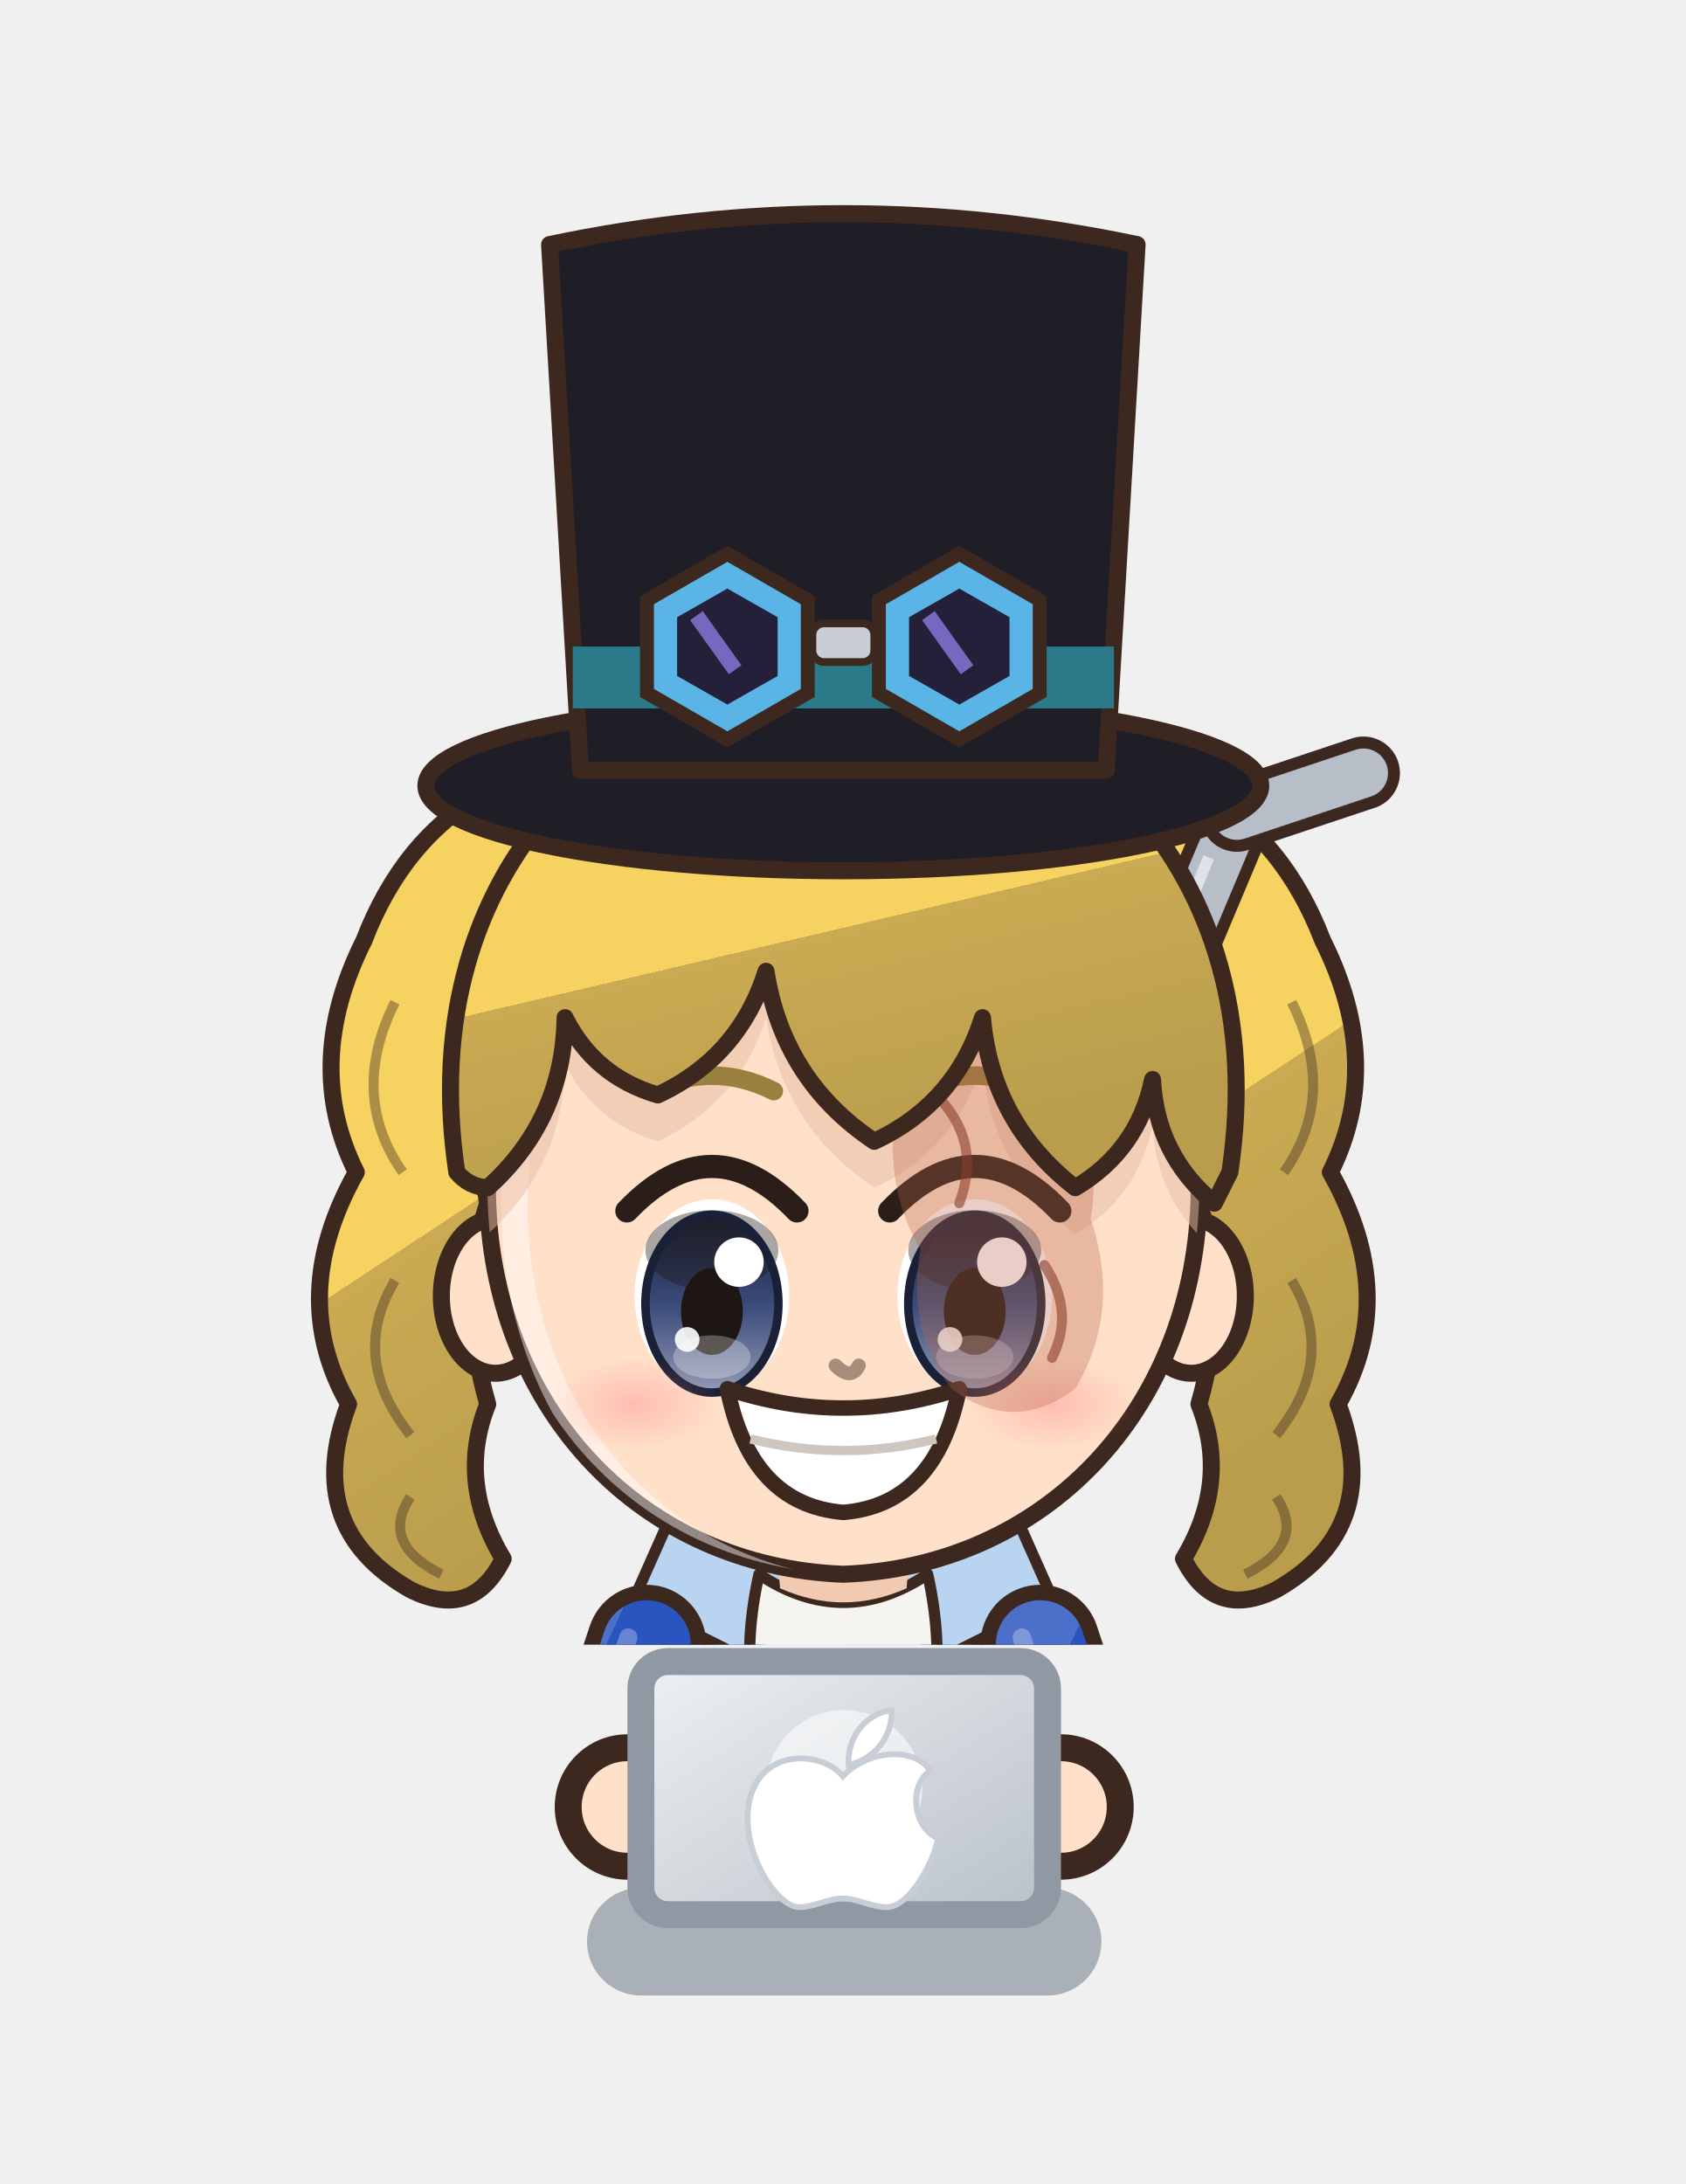
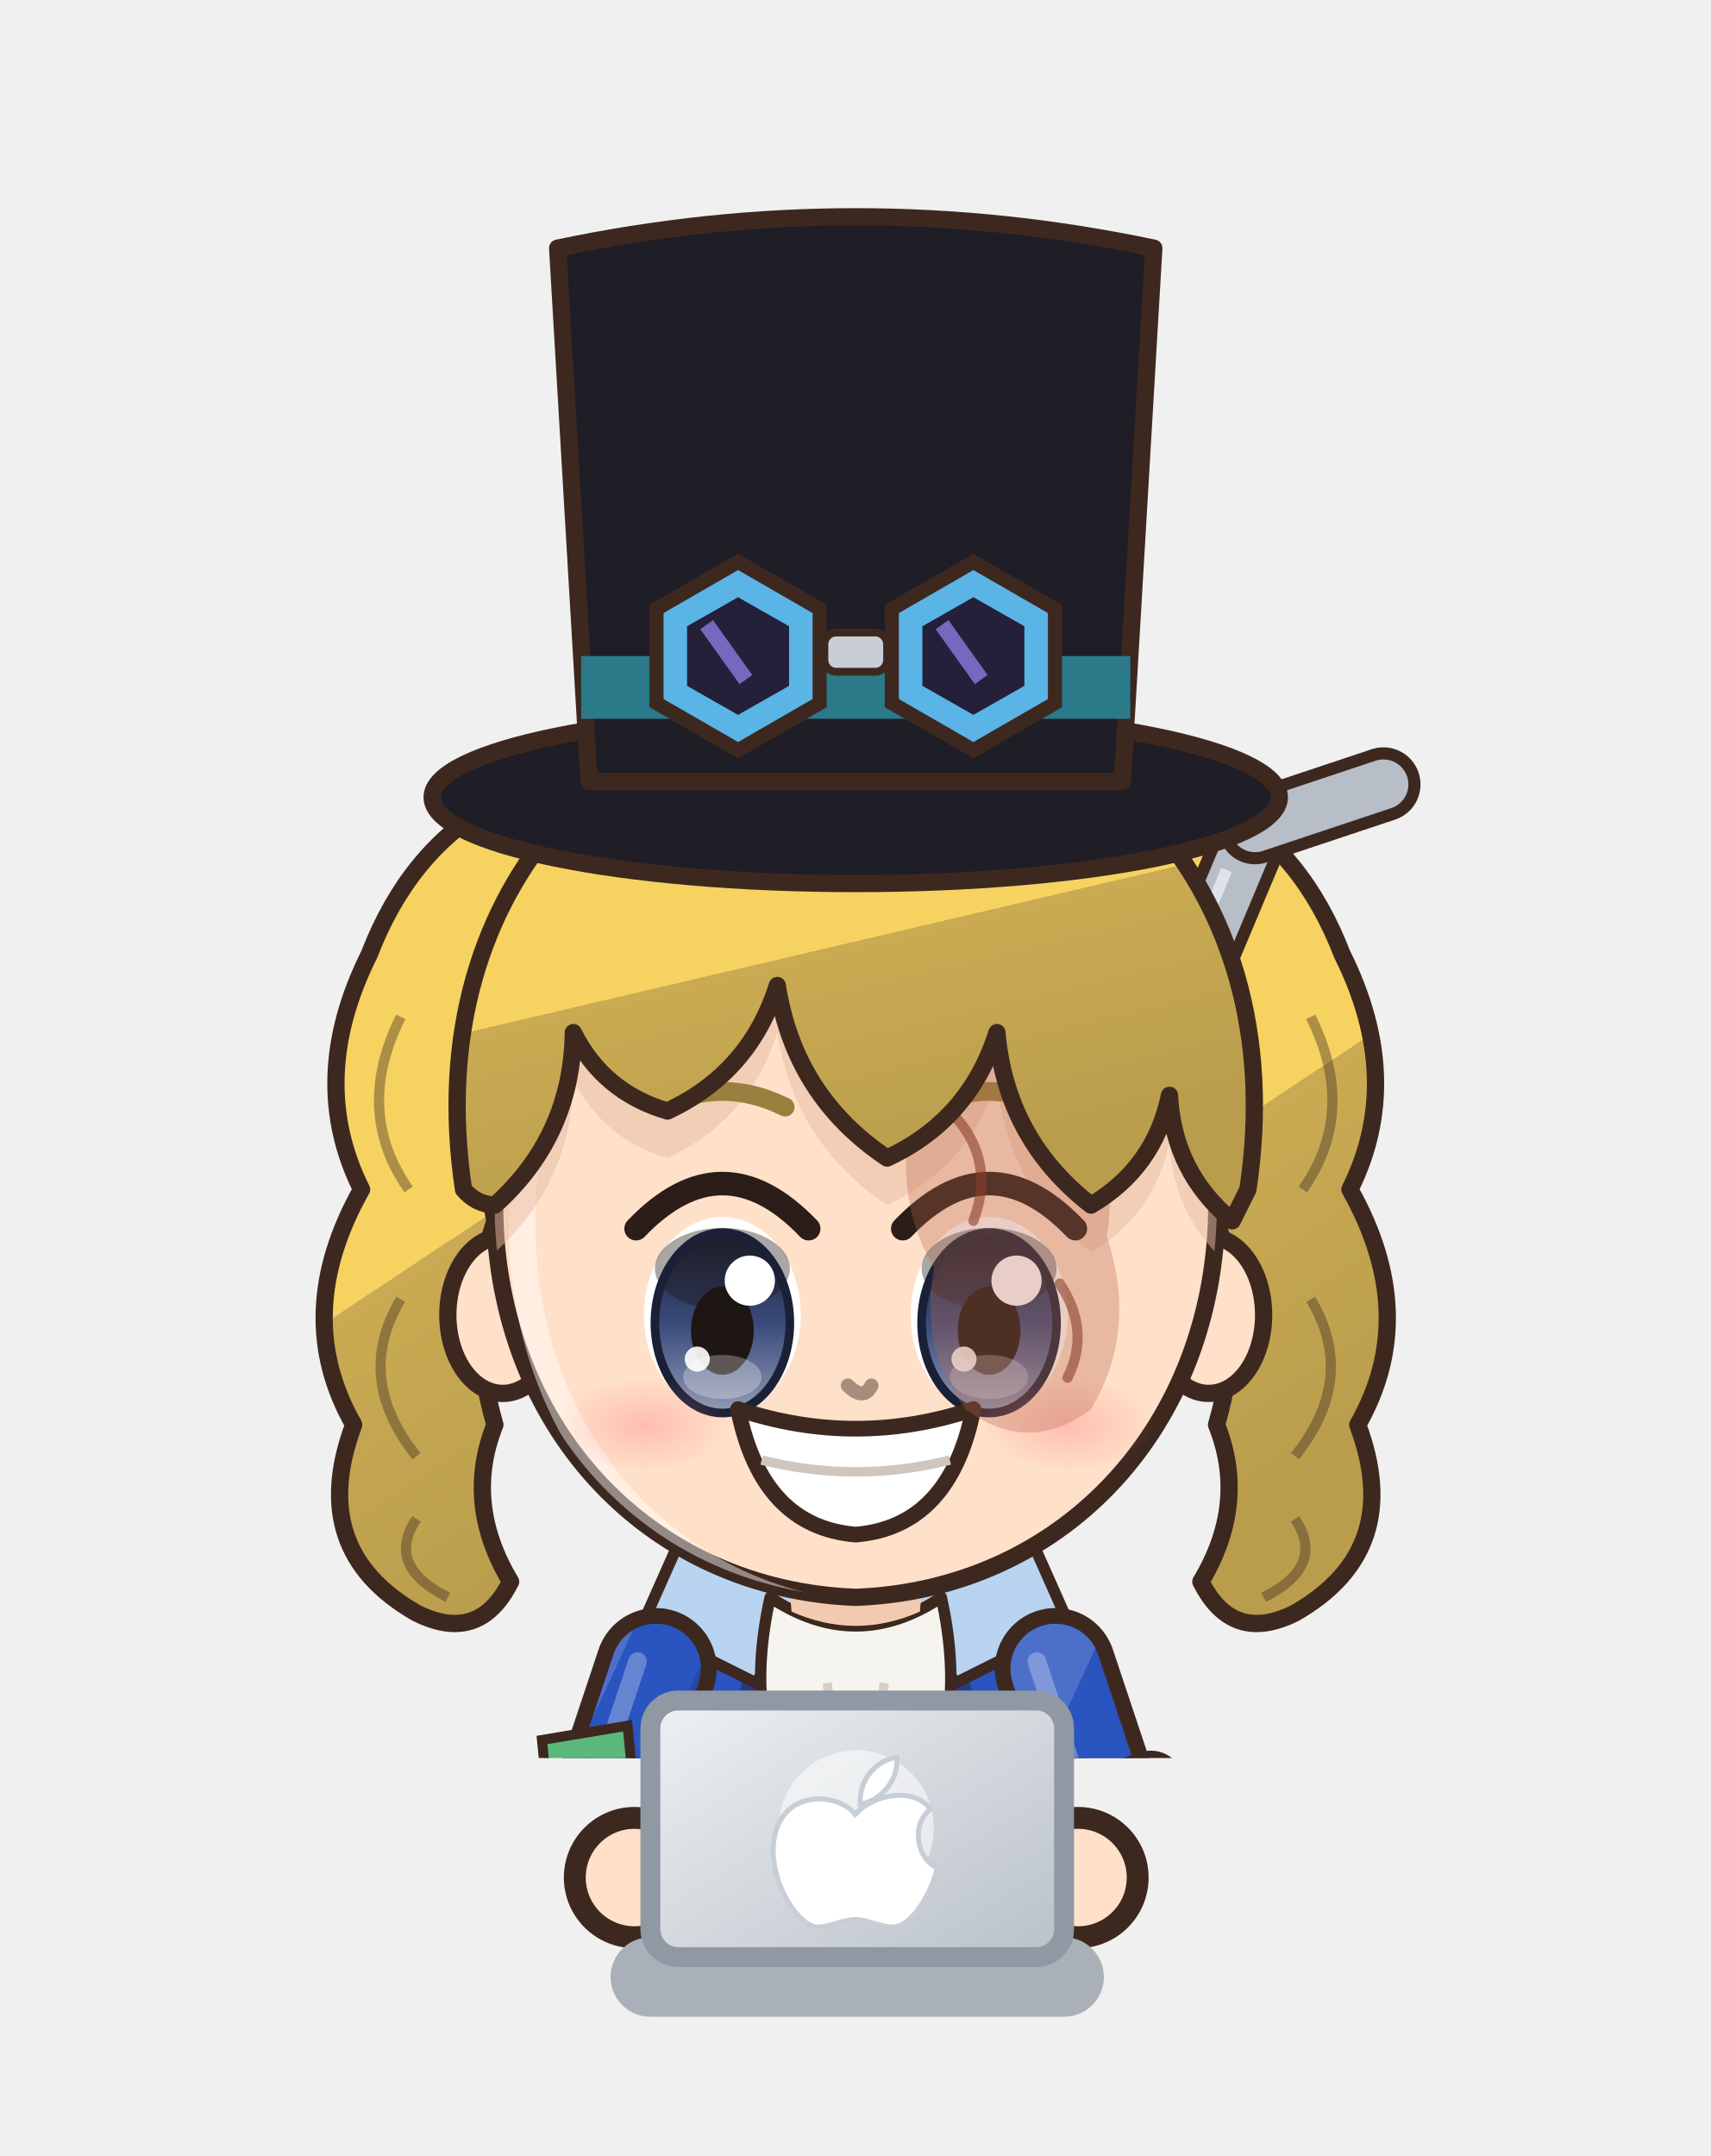
- <svg xmlns="http://www.w3.org/2000/svg" viewBox="918.9 332.9 62.6 81.1" width="62.6" height="81.1">
-   <svg x="918.9" y="332.9" viewBox="-120 -180 240 234.02" width="62.634" height="61.073">
+ <svg xmlns="http://www.w3.org/2000/svg" viewBox="1097.2 305.6 86.0 108.4" width="86.0" height="108.4">
+   <svg x="1097.2" y="305.6" viewBox="-120 -180 240 246.53" width="86.049" height="88.39">
    <defs>
      <linearGradient id="hair111" x1="0" y1="0" x2=".35" y2="1">
        <stop offset="0" stop-color="#f7d979" />
        <stop offset=".16" stop-color="#f7d979" />
        <stop offset=".16" stop-color="#f6d260" />
        <stop offset=".58" stop-color="#f6d260" />
        <stop offset=".58" stop-color="#caab53" />
        <stop offset="1" stop-color="#b99d4c" />
      </linearGradient>
      <radialGradient id="skin111" cx=".4" cy=".32" r=".85">
        <stop offset="0" stop-color="#ffe0c8" />
        <stop offset=".84" stop-color="#ffe0c8" />
        <stop offset=".84" stop-color="#f1cab1" />
        <stop offset="1" stop-color="#f1cab1" />
      </radialGradient>
      <linearGradient id="cloth111" x1="0" y1="0" x2=".45" y2="1">
        <stop offset="0" stop-color="#4c70ca" />
        <stop offset=".16" stop-color="#4c70ca" />
        <stop offset=".16" stop-color="#2a55c0" />
        <stop offset=".6" stop-color="#2a55c0" />
        <stop offset=".6" stop-color="#2748a3" />
        <stop offset="1" stop-color="#234295" />
      </linearGradient>
      <linearGradient id="iris111" x1="0" y1="0" x2="0" y2="1">
        <stop offset="0" stop-color="#1a2136" />
        <stop offset=".5" stop-color="#3a4a7a" />
        <stop offset="1" stop-color="#929bb5" />
      </linearGradient>
      <linearGradient id="gold111" x1="0" y1="0" x2="1" y2="1">
        <stop offset="0" stop-color="#f6d27a" />
        <stop offset=".55" stop-color="#d9a63a" />
        <stop offset="1" stop-color="#a8761e" />
      </linearGradient>
      <linearGradient id="steel111" x1="0" y1="0" x2="1" y2="1">
        <stop offset="0" stop-color="#e4e8ee" />
        <stop offset=".5" stop-color="#9aa3ad" />
        <stop offset="1" stop-color="#5a606a" />
      </linearGradient>
      <linearGradient id="beard111" x1="0" y1="0" x2="0" y2="1">
        <stop offset="0" stop-color="#e6e6ea" />
        <stop offset="1" stop-color="#b8b8c2" />
      </linearGradient>
      <radialGradient id="hawkiris111" cx=".45" cy=".4" r=".7">
        <stop offset="0" stop-color="#ffe27a" />
        <stop offset=".6" stop-color="#e8a52a" />
        <stop offset="1" stop-color="#9a5a12" />
      </radialGradient>
      <linearGradient id="straw111" x1="0" y1="0" x2=".3" y2="1">
        <stop offset="0" stop-color="#ffe7aa" />
        <stop offset=".16" stop-color="#ffe7aa" />
        <stop offset=".16" stop-color="#ffe39a" />
        <stop offset=".58" stop-color="#ffe39a" />
        <stop offset=".58" stop-color="#e9b456" />
        <stop offset="1" stop-color="#d6a54f" />
      </linearGradient>
      <radialGradient id="blush111">
        <stop offset="0" stop-color="#ff7f86" stop-opacity=".9" />
        <stop offset="1" stop-color="#ff7f86" stop-opacity="0" />
      </radialGradient>
      <clipPath id="face111">
        <path d="M -46,-4 C -47,-38 -25,-55 0,-55 C 25,-55 47,-38 46,-4 C 45,23 26,43 0,44 C -26,43 -45,23 -46,-4 Z" />
      </clipPath>
      <clipPath id="torso111">
        <path d="M -30,50 C -34,68 -28,94 -26,124 L 26,124 C 28,94 34,68 30,50 C 18,40 -18,40 -30,50 Z" />
      </clipPath>
    </defs>
    <ellipse cx="0" cy="208" rx="42" ry="7" fill="#000000" opacity=".16" />
    <g transform="translate(0,44.0) scale(1.100,1.100) translate(0,-44)">
      <path d="M -20,-62 Q -52,-64 -62,-38 Q -70,-22 -63,-8 Q -72,8 -64,22 Q -70,38 -56,46 Q -48,50 -44,42 Q -50,32 -46,22 Q -50,8 -46,-4 Q -50,-24 -38,-38 Q -28,-50 -10,-54 Z" fill="url(#hair111)" stroke="#3d2820" stroke-width="2.2" stroke-linejoin="round" />
      <path d="M -58,-30 Q -64,-18 -57,-8 M -58,6 Q -64,16 -56,26 M -56,34 Q -60,40 -52,44" stroke="#3d2820" stroke-width="1.3" fill="none" opacity=".4" />
      <path d="M 20,-62 Q 52,-64 62,-38 Q 70,-22 63,-8 Q 72,8 64,22 Q 70,38 56,46 Q 48,50 44,42 Q 50,32 46,22 Q 50,8 46,-4 Q 50,-24 38,-38 Q 28,-50 10,-54 Z" fill="url(#hair111)" stroke="#3d2820" stroke-width="2.2" stroke-linejoin="round" />
      <path d="M 58,-30 Q 64,-18 57,-8 M 58,6 Q 64,16 56,26 M 56,34 Q 60,40 52,44" stroke="#3d2820" stroke-width="1.3" fill="none" opacity=".4" />
    </g>
    <g transform="translate(0,205) scale(1,1) translate(0,-205)">
      <path d="M -34,150 L 56,-64" stroke="#3d2820" stroke-width="10.4" stroke-linecap="round" />
      <path d="M -34,150 L 56,-64" stroke="#b8bec8" stroke-width="7" stroke-linecap="round" />
      <path d="M 56,-64 L 74,-70" stroke="#3d2820" stroke-width="10.4" stroke-linecap="round" />
      <path d="M 56,-64 L 74,-70" stroke="#b8bec8" stroke-width="7" stroke-linecap="round" />
      <path d="M -30,140 L 52,-58" stroke="#ffffff" stroke-width="1.6" opacity=".55" />
      <path d="M -23.5,118 Q -24.5,160.0 -20.5,202 L -5.5,202 Q -1.5,160.0 -2.5,118 Z" fill="#3b4258" stroke="#3d2820" stroke-width="2.2" stroke-linejoin="round" />
      <path d="M -9,124 Q -8,160 -10,196" stroke="#000000" stroke-width="4.5" fill="none" opacity=".14" stroke-linecap="round" />
      <path d="M -18,126 Q -19,150 -18,170" stroke="#ffffff" stroke-width="2" fill="none" opacity=".22" stroke-linecap="round" />
      <ellipse cx="-13" cy="205" rx="14" ry="7" fill="#3a2a24" stroke="#3d2820" stroke-width="2.2" stroke-linejoin="round" />
      <ellipse cx="-17" cy="202.5" rx="5" ry="2" fill="#ffffff" opacity=".35" />
      <path d="M 2.5,118 Q 1.5,160.0 5.5,202 L 20.5,202 Q 24.5,160.0 23.5,118 Z" fill="#3b4258" stroke="#3d2820" stroke-width="2.2" stroke-linejoin="round" />
      <path d="M 17,124 Q 18,160 16,196" stroke="#000000" stroke-width="4.5" fill="none" opacity=".14" stroke-linecap="round" />
      <path d="M 8,126 Q 7,150 8,170" stroke="#ffffff" stroke-width="2" fill="none" opacity=".22" stroke-linecap="round" />
      <ellipse cx="13" cy="205" rx="14" ry="7" fill="#3a2a24" stroke="#3d2820" stroke-width="2.2" stroke-linejoin="round" />
      <ellipse cx="9" cy="202.5" rx="5" ry="2" fill="#ffffff" opacity=".35" />
      <path d="M -30,50 C -34,68 -28,94 -26,124 L 26,124 C 28,94 34,68 30,50 C 18,40 -18,40 -30,50 Z" fill="url(#cloth111)" stroke="#3d2820" stroke-width="2.2" stroke-linejoin="round" />
      <path d="M -11,42 L 11,42 L 11,124 L -11,124 Z" fill="#ffffff" />
      <path d="M -11,42 L -20,74 L -11,124 M 11,42 L 20,74 L 11,124" stroke="#243c88" stroke-width="2" fill="none" />
      <g clip-path="url(#torso111)">
        <path d="M -30,50 C -34,68 -28,94 -26,124 L 26,124 C 28,94 34,68 30,50 C 18,40 -18,40 -30,50 Z" transform="translate(4,3)" fill="none" stroke="#ffffff" stroke-width="5" opacity=".3" />
        <path d="M -30,50 C -34,68 -28,94 -26,124 L 26,124 C 28,94 34,68 30,50 C 18,40 -18,40 -30,50 Z" transform="translate(-6,-2)" fill="none" stroke="#000000" stroke-width="9" opacity=".13" />
      </g>
      <path d="M -6,44 L -22,30 L -30,48 L -14,56 Z" fill="#b8d4f0" stroke="#3d2820" stroke-width="1.6" stroke-linejoin="round" />
      <path d="M 6,44 L 22,30 L 30,48 L 14,56 Z" fill="#b8d4f0" stroke="#3d2820" stroke-width="1.6" stroke-linejoin="round" />
      <path d="M -12,44 Q 0,52 12,44 Q 16,62 8,74 Q 12,86 4,96 L -4,96 Q -12,86 -8,74 Q -16,62 -12,44 Z" fill="#f6f4ee" stroke="#3d2820" stroke-width="1.6" stroke-linejoin="round" />
      <path d="M -4,56 Q -2,72 -5,88 M 4,56 Q 2,72 5,88" stroke="#d6d0c4" stroke-width="1.3" fill="none" />
      <path d="M -27,112 L -36,176 L -10,176 L -9,118 Z M 27,112 L 36,176 L 10,176 L 9,118 Z" fill="url(#cloth111)" stroke="#3d2820" stroke-width="2.2" stroke-linejoin="round" />
      <path d="M -28,54 L -38,84 L -31,102" stroke="#3d2820" stroke-width="17" fill="none" stroke-linecap="round" stroke-linejoin="round" />
      <path d="M -28,54 L -38,84 L -31,102" stroke="url(#cloth111)" stroke-width="12.6" fill="none" stroke-linecap="round" stroke-linejoin="round" />
      <path d="M -28,54 L -38,84 L -31,102" transform="translate(-2.6,-1)" stroke="#ffffff" stroke-width="2.6" fill="none" stroke-linecap="round" stroke-linejoin="round" opacity=".28" />
      <path d="M 28,54 L 38,84 L 31,102" stroke="#3d2820" stroke-width="17" fill="none" stroke-linecap="round" stroke-linejoin="round" />
      <path d="M 28,54 L 38,84 L 31,102" stroke="url(#cloth111)" stroke-width="12.6" fill="none" stroke-linecap="round" stroke-linejoin="round" />
      <path d="M 28,54 L 38,84 L 31,102" transform="translate(-2.6,-1)" stroke="#ffffff" stroke-width="2.6" fill="none" stroke-linecap="round" stroke-linejoin="round" opacity=".28" />
      <path d="M 41.4,70.2 L 27.0,75.0" stroke="#3d2820" stroke-width="9.4" stroke-linecap="round" />
      <path d="M 41.4,70.2 L 27.0,75.0" stroke="#1f1d26" stroke-width="7" stroke-linecap="round" />
      <rect x="30.7" y="68.6" width="7" height="8" rx="1" fill="none" stroke="#e6b84a" stroke-width="1.8" />
      <circle cx="-31" cy="102" r="8.5" fill="#1f1d26" stroke="#3d2820" stroke-width="2.2" />
      <circle cx="31" cy="102" r="8.5" fill="#1f1d26" stroke="#3d2820" stroke-width="2.2" />
      <path d="M -44,64 L -32,62 L -31,72 L -43,74 Z" fill="#5cb87a" stroke="#3d2820" stroke-width="1.4" />
      <path d="M -10,34 L 10,34 L 9,46 Q 0,50 -9,46 Z" fill="#f1cab1" />
    </g>
    <g transform="translate(0,44.0) scale(1.100,1.100) translate(0,-44)">
      <ellipse cx="-45" cy="8" rx="7" ry="10" fill="url(#skin111)" stroke="#3d2820" stroke-width="2.2" stroke-linejoin="round" />
      <ellipse cx="45" cy="8" rx="7" ry="10" fill="url(#skin111)" stroke="#3d2820" stroke-width="2.2" stroke-linejoin="round" />
      <path d="M -46,-4 C -47,-38 -25,-55 0,-55 C 25,-55 47,-38 46,-4 C 45,23 26,43 0,44 C -26,43 -45,23 -46,-4 Z" fill="url(#skin111)" stroke="#3d2820" stroke-width="2.2" stroke-linejoin="round" />
      <g clip-path="url(#face111)">
        <path d="M -46,-4 C -47,-38 -25,-55 0,-55 C 25,-55 47,-38 46,-4 C 45,23 26,43 0,44 C -26,43 -45,23 -46,-4 Z" transform="translate(3.5,2.5)" fill="none" stroke="#ffffff" stroke-width="3.4" opacity=".45" />
      </g>
      <g clip-path="url(#face111)">
        <path d="M -50,-8 C -56,-48 -28,-72 0,-72 C 28,-72 56,-48 50,-8 L 48,-4 Q 40.5,-10.2 40,-20 Q 38.1,-10.8 30,-6 Q 19.2,-14.4 18,-28 Q 14.5,-16.9 4,-12 Q -7.8,-19.9 -10,-34 Q -13.5,-22.9 -24,-18 Q -32.2,-20.4 -36,-28 Q -36.2,-14.8 -46,-6 Q -48.4,-6.1 -50,-8 Z" transform="translate(0,6)" fill="#e7bca4" opacity=".5" />
      </g>
      <ellipse cx="-17" cy="8" rx="10" ry="12.5" fill="#ffffff" />
      <ellipse cx="-17" cy="9" rx="8.6" ry="11.5" fill="url(#iris111)" />
      <ellipse cx="-17" cy="2.1" rx="8.6" ry="5.2" fill="#1e1612" opacity=".38" />
      <ellipse cx="-17" cy="9" rx="8.6" ry="11.5" fill="none" stroke="#1a2136" stroke-width="1.1" />
      <ellipse cx="-17" cy="10" rx="4" ry="5.625" fill="#1e1612" />
      <ellipse cx="-17" cy="15.9" rx="5" ry="2.8" fill="#ffffff" opacity=".28" />
      <circle cx="-13.5" cy="3.625" r="3.2" fill="#ffffff" />
      <circle cx="-20.2" cy="13.625" r="1.6" fill="#ffffff" opacity=".9" />
      <path d="M -28,-3.0 Q -17,-14.5 -6,-3.0" stroke="#2b1d18" stroke-width="3" fill="none" stroke-linecap="round" />
      <path d="M -25,-18.5 Q -17,-22.5 -9,-18.5" stroke="#9a803f" stroke-width="2.4" fill="none" stroke-linecap="round" />
      <ellipse cx="17" cy="8" rx="10" ry="12.5" fill="#ffffff" />
      <ellipse cx="17" cy="9" rx="8.6" ry="11.5" fill="url(#iris111)" />
      <ellipse cx="17" cy="2.1" rx="8.6" ry="5.2" fill="#1e1612" opacity=".38" />
      <ellipse cx="17" cy="9" rx="8.6" ry="11.5" fill="none" stroke="#1a2136" stroke-width="1.1" />
      <ellipse cx="17" cy="10" rx="4" ry="5.625" fill="#1e1612" />
      <ellipse cx="17" cy="15.9" rx="5" ry="2.8" fill="#ffffff" opacity=".28" />
      <circle cx="20.5" cy="3.625" r="3.2" fill="#ffffff" />
      <circle cx="13.8" cy="13.625" r="1.6" fill="#ffffff" opacity=".9" />
      <path d="M 6,-3.0 Q 17,-14.5 28,-3.0" stroke="#2b1d18" stroke-width="3" fill="none" stroke-linecap="round" />
      <path d="M 9,-18.5 Q 17,-22.5 25,-18.5" stroke="#9a803f" stroke-width="2.4" fill="none" stroke-linecap="round" />
      <path d="M -15,20 Q 0,25 15,20 Q 12,35 0,36 Q -12,35 -15,20 Z" fill="#ffffff" stroke="#3d2820" stroke-width="2" stroke-linejoin="round" />
      <path d="M -12,26.5 Q 0,29.5 12,26.5" stroke="#cfc6c0" stroke-width="1.2" fill="none" />
      <ellipse cx="-27" cy="22" rx="11" ry="6" fill="url(#blush111)" opacity="0.40" />
      <ellipse cx="27" cy="22" rx="11" ry="6" fill="url(#blush111)" opacity="0.40" />
      <path d="M -1,17 Q 1,19 2,17" stroke="#a78d7c" stroke-width="1.8" fill="none" stroke-linecap="round" />
      <path d="M 8,-22 Q 16,-30 26,-24 Q 34,-14 32,-2 Q 36,10 30,20 Q 22,26 14,20 Q 8,12 10,2 Q 4,-8 8,-22 Z" fill="#b8644a" opacity=".32" />
      <path d="M 12,-18 Q 18,-12 15,-4 M 26,4 Q 30,10 27,16" stroke="#8a3e2c" stroke-width="1.3" fill="none" opacity=".6" stroke-linecap="round" />
      <path d="M -50,-8 C -56,-48 -28,-72 0,-72 C 28,-72 56,-48 50,-8 L 48,-4 Q 40.5,-10.2 40,-20 Q 38.1,-10.8 30,-6 Q 19.2,-14.4 18,-28 Q 14.5,-16.9 4,-12 Q -7.8,-19.9 -10,-34 Q -13.5,-22.9 -24,-18 Q -32.2,-20.4 -36,-28 Q -36.2,-14.8 -46,-6 Q -48.4,-6.1 -50,-8 Z" fill="url(#hair111)" stroke="#3d2820" stroke-width="2.2" stroke-linejoin="round" />
      <ellipse cx="0" cy="-58" rx="54" ry="11" fill="#1f1d26" stroke="#3d2820" stroke-width="2.2" stroke-linejoin="round" />
      <path d="M -34,-60 L -38,-128 Q 0,-136 38,-128 L 34,-60 Z" fill="#1f1d26" stroke="#3d2820" stroke-width="2.2" stroke-linejoin="round" />
      <path d="M -35,-76 L 35,-76 L 35,-68 L -35,-68 Z" fill="#2a7a8a" />
      <polygon points="-4.6,-70.0 -15.0,-64.0 -25.4,-70.0 -25.4,-82.0 -15.0,-88.0 -4.6,-82.0" fill="#5ab4e6" stroke="#3d2820" stroke-width="1.8" />
      <polygon points="-8.5,-72.2 -15.0,-68.5 -21.5,-72.2 -21.5,-79.8 -15.0,-83.5 -8.5,-79.8" fill="#24203a" />
      <path d="M -19,-80 L -14,-73" stroke="#8a7ae0" stroke-width="2" opacity=".8" />
      <polygon points="25.4,-70.0 15.0,-64.0 4.6,-70.0 4.6,-82.0 15.0,-88.0 25.4,-82.0" fill="#5ab4e6" stroke="#3d2820" stroke-width="1.8" />
      <polygon points="21.5,-72.2 15.0,-68.5 8.5,-72.2 8.5,-79.8 15.0,-83.5 21.5,-79.8" fill="#24203a" />
      <path d="M 11,-80 L 16,-73" stroke="#8a7ae0" stroke-width="2" opacity=".8" />
      <rect x="-4" y="-79" width="8" height="5" rx="1.5" fill="#c9ced6" stroke="#3d2820" stroke-width="1" />
    </g>
    <g transform="translate(0,205) scale(1,1) translate(0,-205)" />
  </svg>
-   <circle cx="942.2" cy="400.0" r="2.2" fill="#ffe0c8" stroke="#3d2820" stroke-width="1.0" />
-   <circle cx="958.3" cy="400.0" r="2.2" fill="#ffe0c8" stroke="#3d2820" stroke-width="1.0" />
+   <circle cx="1129.1" cy="400.0" r="3.0" fill="#ffe0c8" stroke="#3d2820" stroke-width="1.1" />
+   <circle cx="1151.4" cy="400.0" r="3.0" fill="#ffe0c8" stroke="#3d2820" stroke-width="1.1" />
  <defs>
    <linearGradient id="lp112" x1="0" y1="0" x2="1" y2="1">
      <stop offset="0" stop-color="#eef1f4" />
      <stop offset="1" stop-color="#b9c0c8" />
    </linearGradient>
  </defs>
-   <rect x="940.7" y="403.0" width="19.1" height="4" rx="2" fill="#a9b0b8" />
-   <rect x="942.7" y="394.6" width="15.1" height="9.4" rx="1.0" fill="url(#lp112)" stroke="#8f98a3" stroke-width="1" />
-   <ellipse cx="950.25" cy="399.3" rx="2.9" ry="2.9" fill="#ffffff" opacity=".55" />
-   <path d="M 0,-4 C -2,-6.5 -8,-7 -9.5,-2 C -11,3 -7,9.5 -4.5,9.5 C -3,9.5 -1.5,8.6 0,8.6 C 1.5,8.6 3,9.5 4.5,9.5 C 7,9.5 9.5,4.5 9.8,2.4 C 7.4,1.4 6.6,-2.8 9,-4.6 C 7.2,-7.2 2.4,-6.6 0,-4 Z M 0.6,-5.2 C 0.4,-8.4 2.8,-10.6 5,-10.8 C 5.2,-8 3,-5.6 0.6,-5.2 Z" transform="translate(950.2,400.3) scale(0.36)" fill="#ffffff" stroke="#c8ced6" stroke-width=".6" />
+   <rect x="1127.9" y="403.0" width="24.8" height="4" rx="2" fill="#a9b0b8" />
+   <rect x="1129.9" y="391.1" width="20.8" height="12.9" rx="1.4" fill="url(#lp112)" stroke="#8f98a3" stroke-width="1" />
+   <ellipse cx="1140.25" cy="397.5" rx="3.9" ry="3.9" fill="#ffffff" opacity=".55" />
+   <path d="M 0,-4 C -2,-6.5 -8,-7 -9.5,-2 C -11,3 -7,9.5 -4.5,9.5 C -3,9.5 -1.5,8.6 0,8.6 C 1.5,8.6 3,9.5 4.5,9.5 C 7,9.5 9.5,4.5 9.8,2.4 C 7.4,1.4 6.6,-2.8 9,-4.6 C 7.2,-7.2 2.4,-6.6 0,-4 Z M 0.6,-5.2 C 0.4,-8.4 2.8,-10.6 5,-10.8 C 5.2,-8 3,-5.6 0.6,-5.2 Z" transform="translate(1140.2,398.5) scale(0.42)" fill="#ffffff" stroke="#c8ced6" stroke-width=".6" />
</svg>
